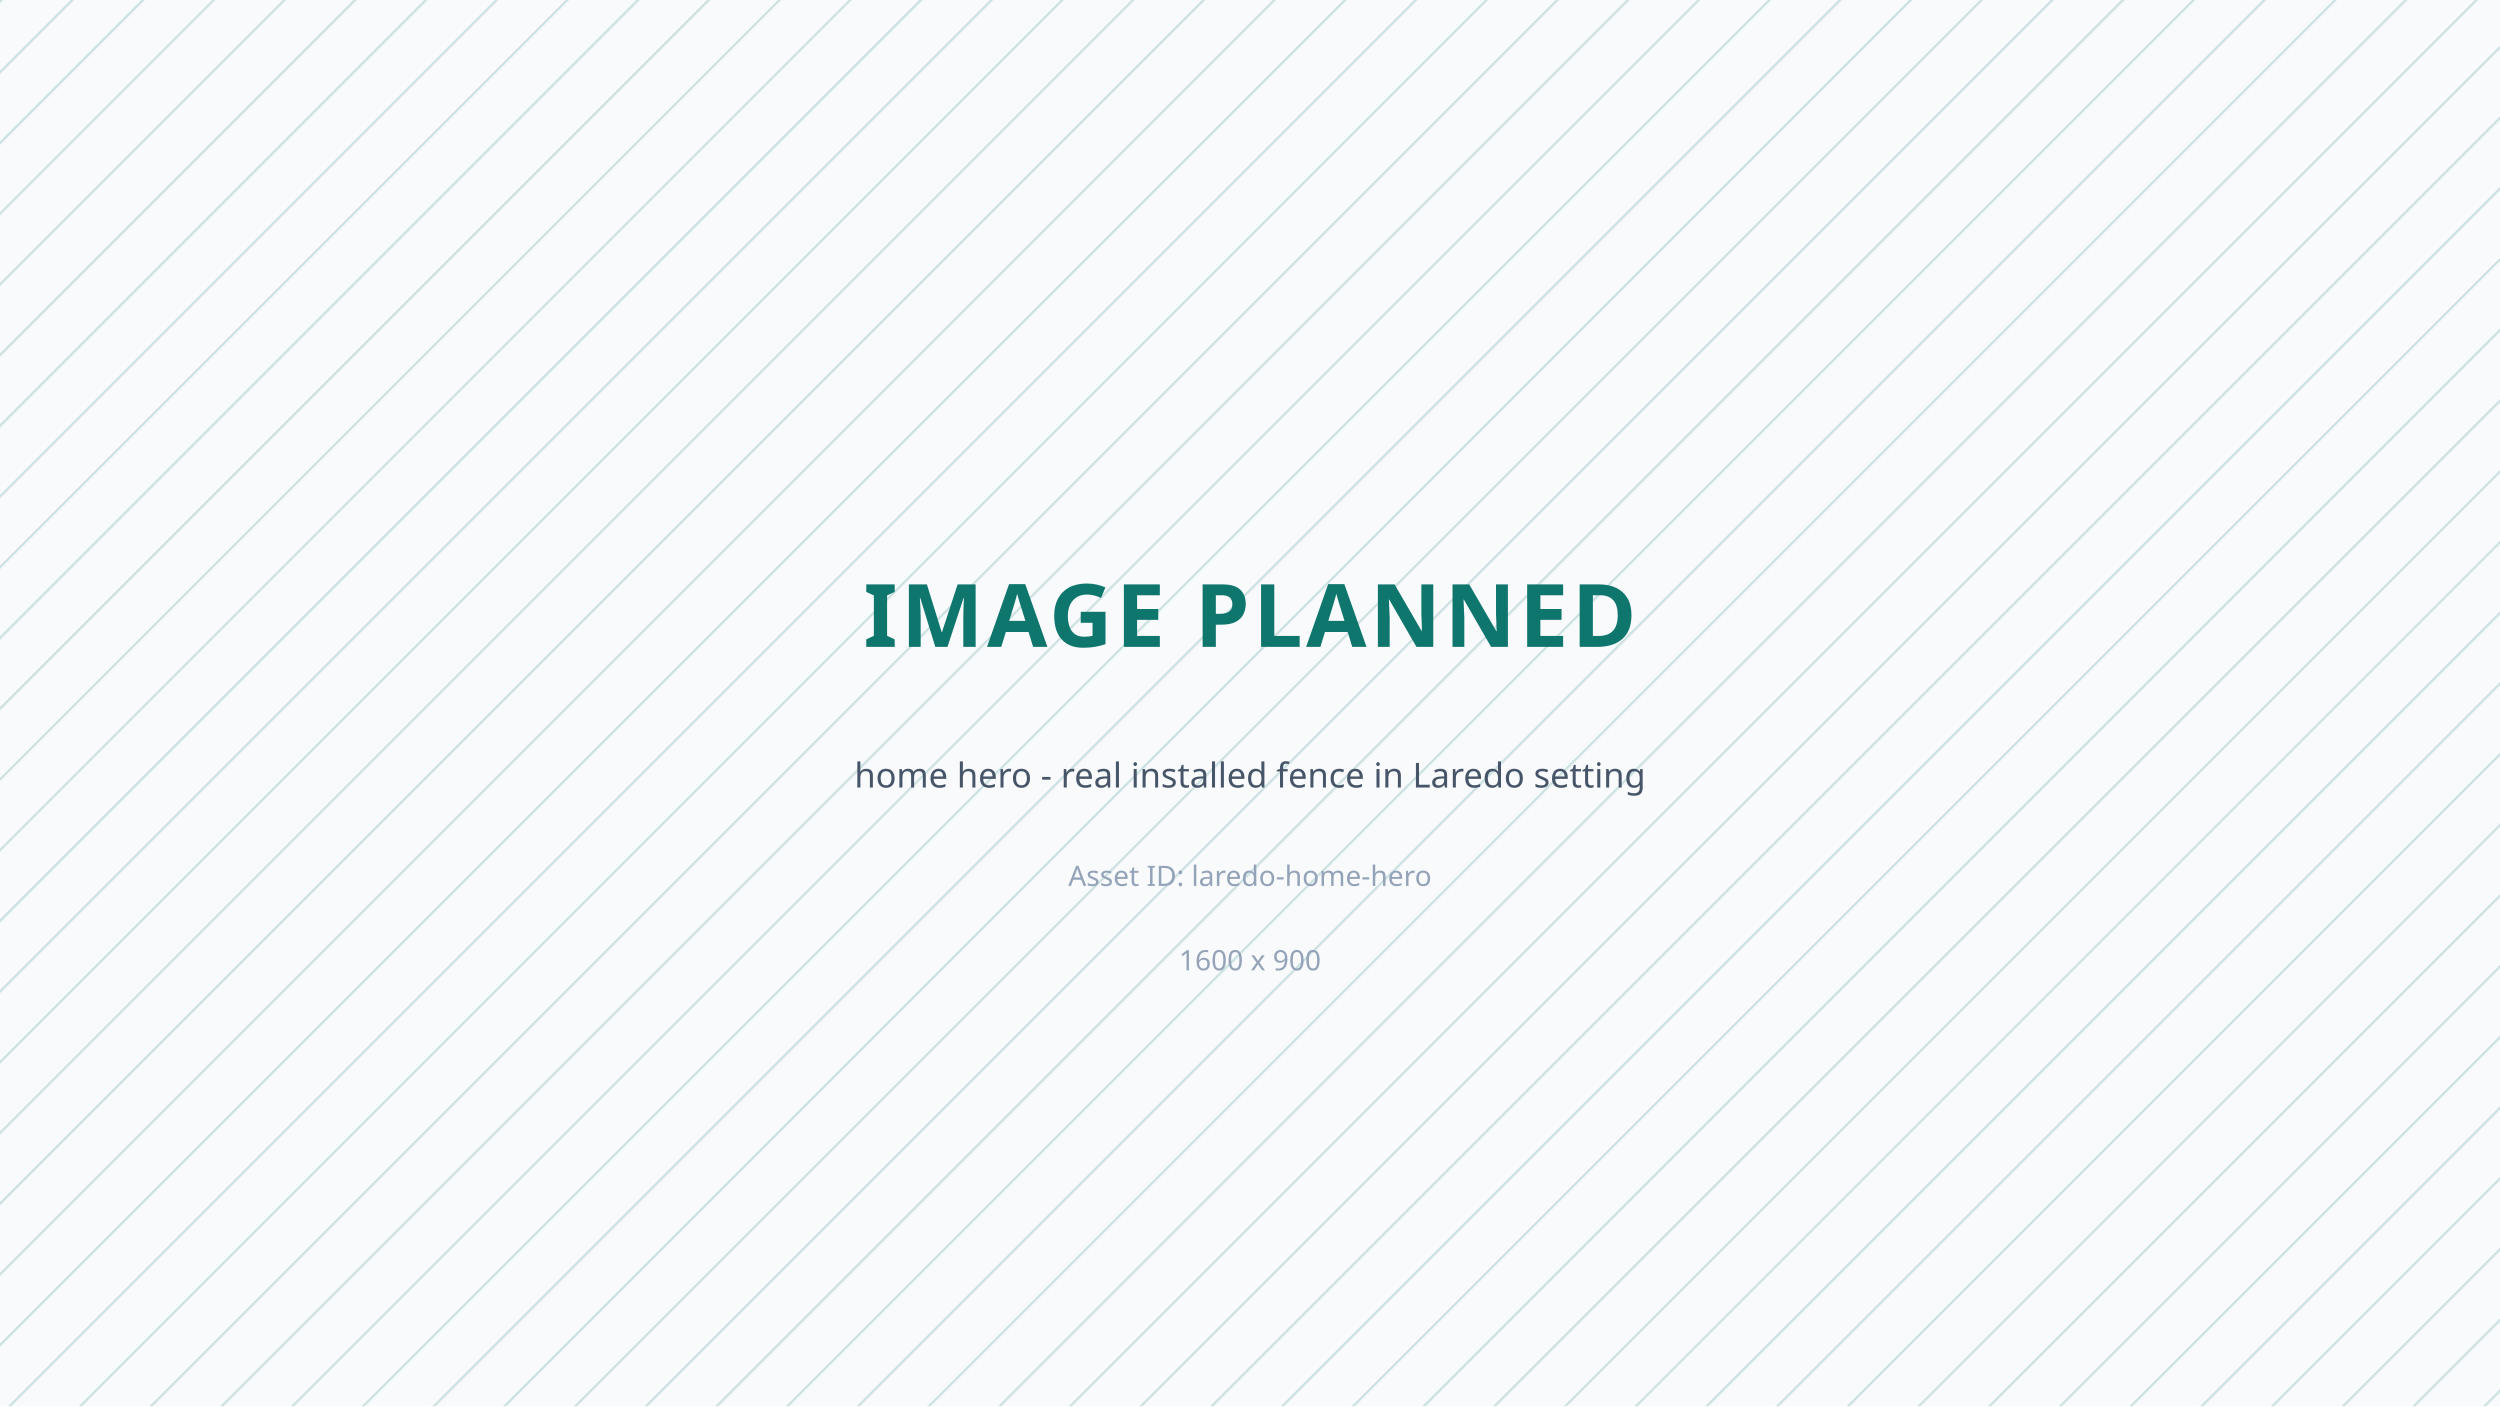
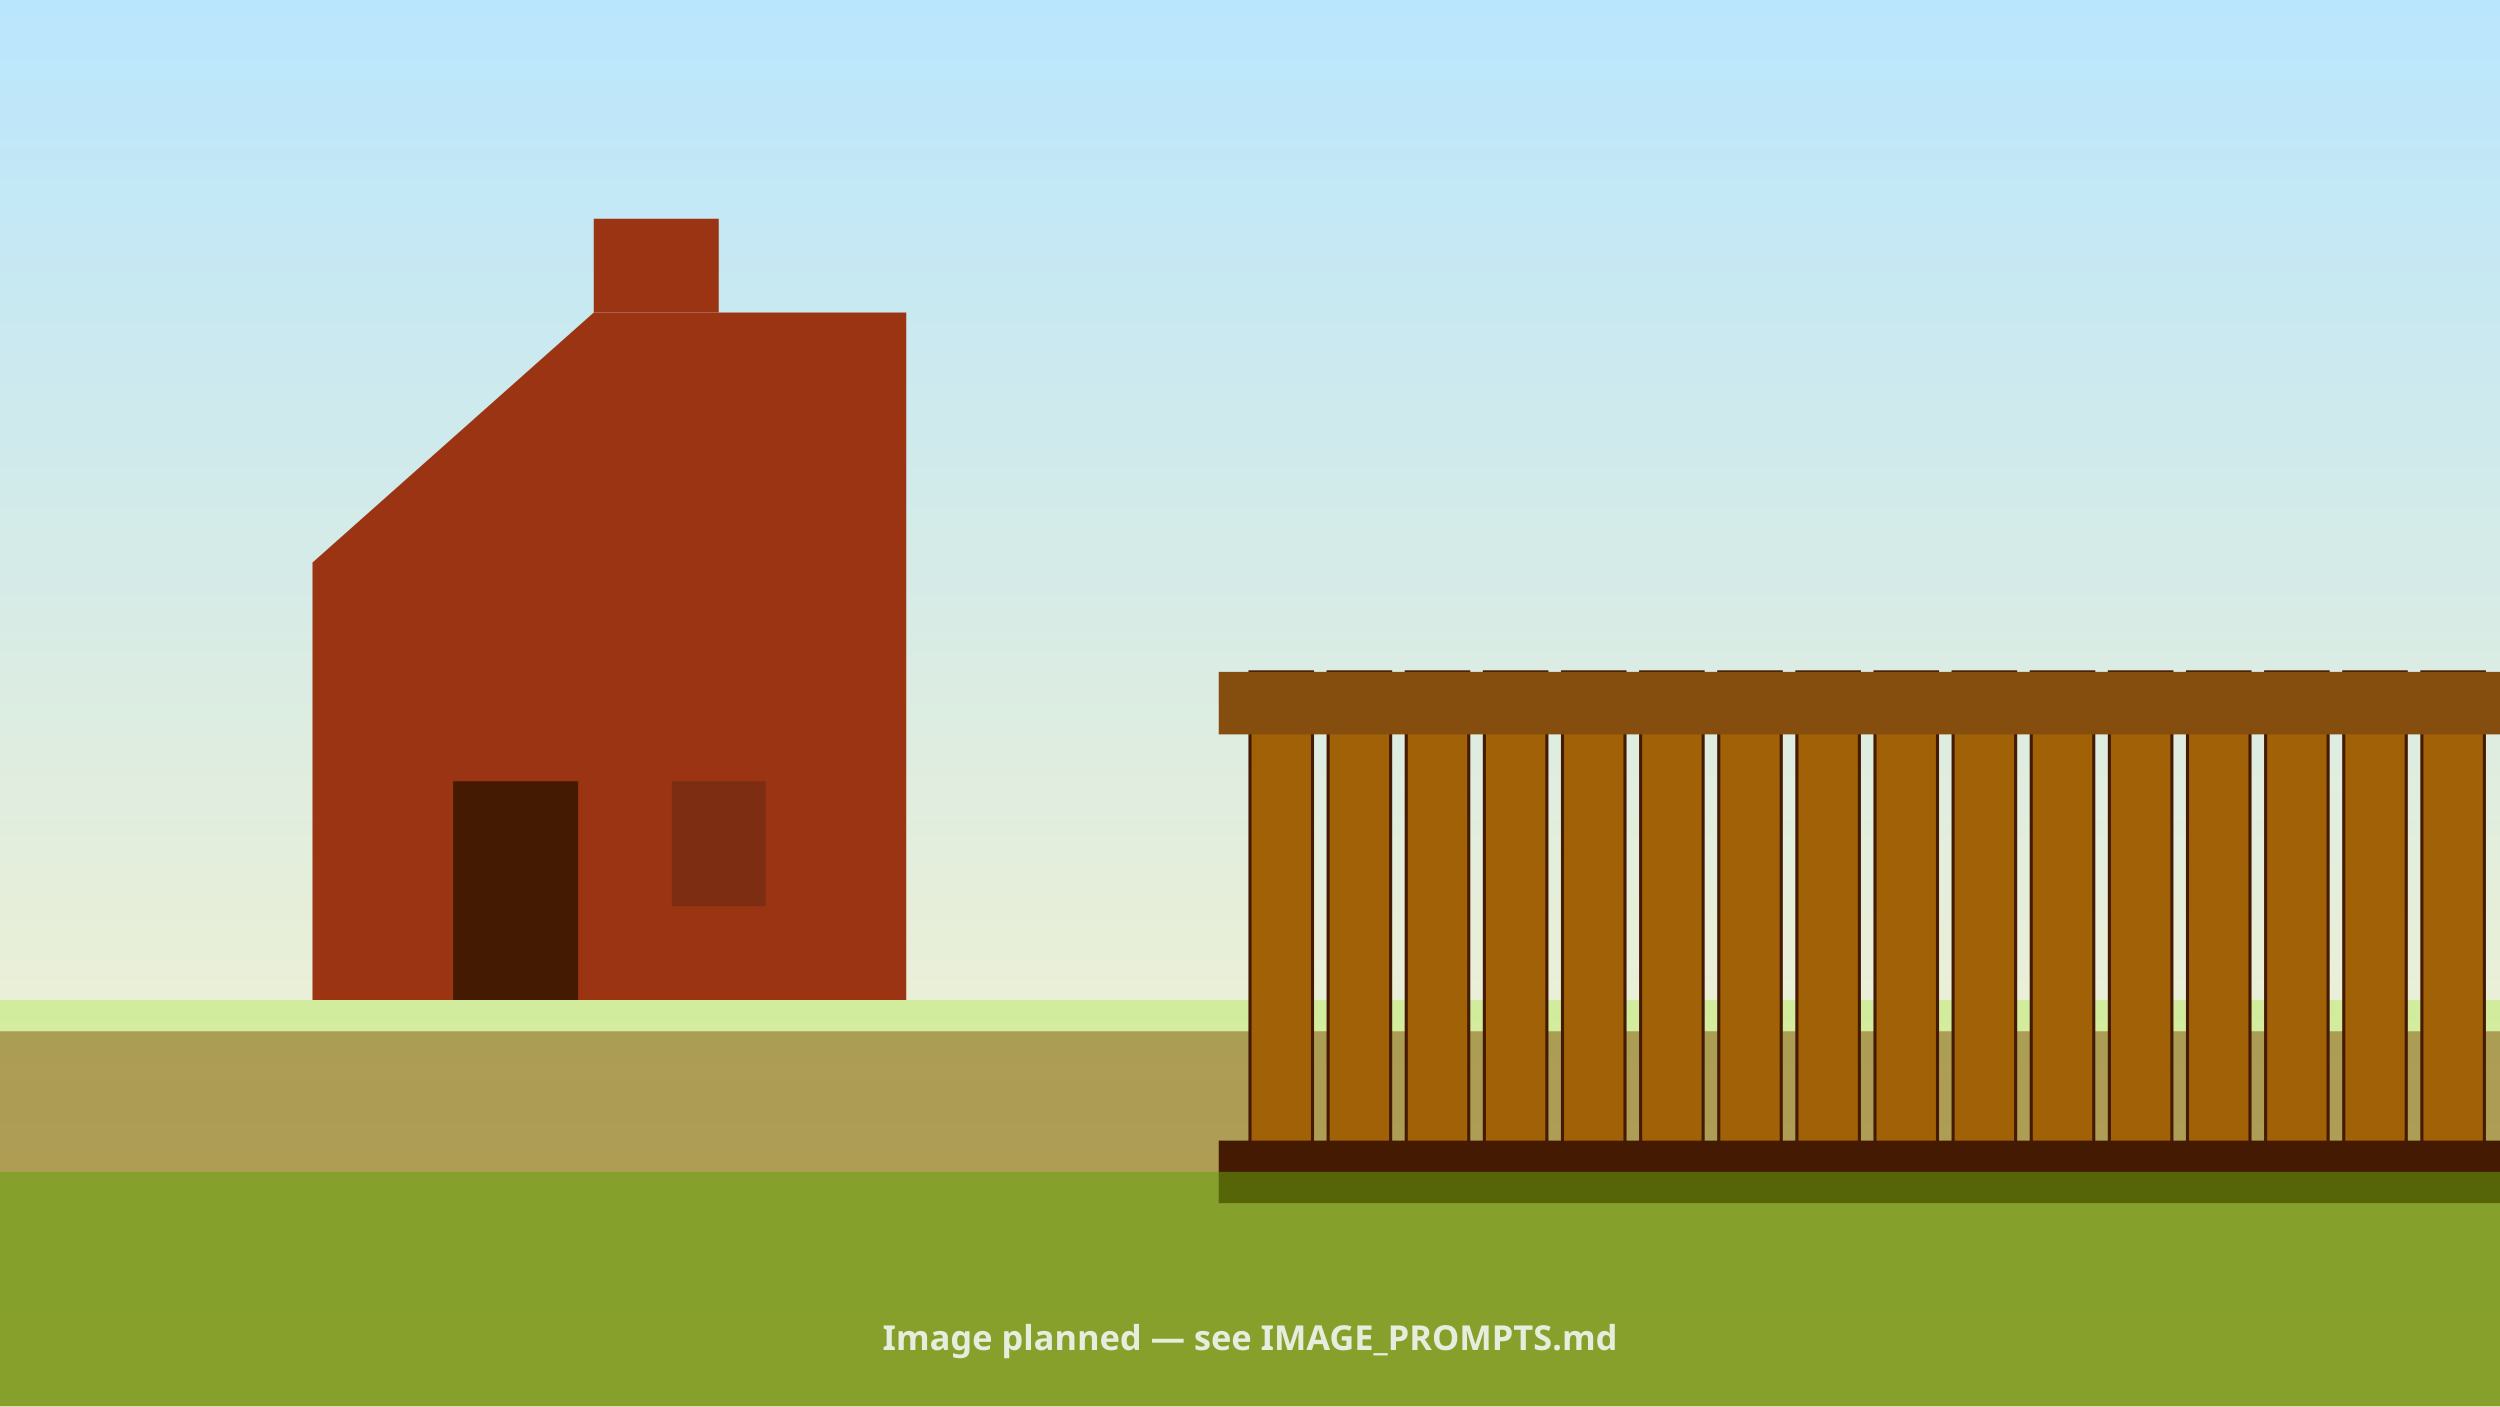
- <svg xmlns="http://www.w3.org/2000/svg" viewBox="0 0 1600 900" width="1600" height="900" role="img" aria-label="Image placeholder: home hero - real installed fence in Laredo setting">
+ <svg xmlns="http://www.w3.org/2000/svg" viewBox="0 0 1600 900" width="1600" height="900" role="img" aria-label="A finished fence at a Laredo home in golden hour">
  <defs>
-     <pattern id="hatch" patternUnits="userSpaceOnUse" width="32" height="32" patternTransform="rotate(45)">
-       <line x1="0" y1="0" x2="0" y2="32" stroke="#0f766e" stroke-width="3" opacity="0.18" />
-     </pattern>
+     <linearGradient id="sky-h" x1="0" y1="0" x2="0" y2="1">
+       <stop offset="0" stop-color="#bae6fd" />
+       <stop offset="1" stop-color="#fef3c7" />
+     </linearGradient>
  </defs>
-   <rect width="100%" height="100%" fill="#f8fafc" />
-   <rect width="100%" height="100%" fill="url(#hatch)" />
-   <g font-family="system-ui, sans-serif" fill="#0f766e">
-     <text x="50%" y="46%" text-anchor="middle" font-size="56" font-weight="900" letter-spacing="0.04em">IMAGE PLANNED</text>
-     <text x="50%" y="56%" text-anchor="middle" font-size="22" fill="#475569">home hero - real installed fence in Laredo setting</text>
-     <text x="50%" y="63%" text-anchor="middle" font-size="18" fill="#94a3b8">Asset ID: laredo-home-hero</text>
-     <text x="50%" y="69%" text-anchor="middle" font-size="18" fill="#94a3b8">1600 x 900</text>
-   </g>
-   <rect x="4" y="4" width="calc(100% - 8px)" height="calc(100% - 8px)" fill="none" stroke="#0f766e" stroke-width="2" stroke-dasharray="6 6" opacity="0.3" />
+   <rect width="100%" height="100%" fill="url(#sky-h)" />
+   <rect x="0" y="640" width="1600" height="260" fill="#a3e635" opacity="0.35" />
+   <rect x="0" y="660" width="1600" height="240" fill="#854d0e" opacity="0.5" />
+   <polygon points="200,640 200,360 380,200 380,200 580,200 580,360 580,640 200,640" fill="#9a3412" />
+   <polygon points="380,200 380,140 460,140 460,200" fill="#9a3412" />
+   <rect x="290" y="500" width="80" height="140" fill="#451a03" />
+   <rect x="430" y="500" width="60" height="80" fill="#7c2d12" />
+   <rect x="800" y="430" width="40" height="320" fill="#a16207" stroke="#451a03" stroke-width="2" />
+   <rect x="850" y="430" width="40" height="320" fill="#a16207" stroke="#451a03" stroke-width="2" />
+   <rect x="900" y="430" width="40" height="320" fill="#a16207" stroke="#451a03" stroke-width="2" />
+   <rect x="950" y="430" width="40" height="320" fill="#a16207" stroke="#451a03" stroke-width="2" />
+   <rect x="1000" y="430" width="40" height="320" fill="#a16207" stroke="#451a03" stroke-width="2" />
+   <rect x="1050" y="430" width="40" height="320" fill="#a16207" stroke="#451a03" stroke-width="2" />
+   <rect x="1100" y="430" width="40" height="320" fill="#a16207" stroke="#451a03" stroke-width="2" />
+   <rect x="1150" y="430" width="40" height="320" fill="#a16207" stroke="#451a03" stroke-width="2" />
+   <rect x="1200" y="430" width="40" height="320" fill="#a16207" stroke="#451a03" stroke-width="2" />
+   <rect x="1250" y="430" width="40" height="320" fill="#a16207" stroke="#451a03" stroke-width="2" />
+   <rect x="1300" y="430" width="40" height="320" fill="#a16207" stroke="#451a03" stroke-width="2" />
+   <rect x="1350" y="430" width="40" height="320" fill="#a16207" stroke="#451a03" stroke-width="2" />
+   <rect x="1400" y="430" width="40" height="320" fill="#a16207" stroke="#451a03" stroke-width="2" />
+   <rect x="1450" y="430" width="40" height="320" fill="#a16207" stroke="#451a03" stroke-width="2" />
+   <rect x="1500" y="430" width="40" height="320" fill="#a16207" stroke="#451a03" stroke-width="2" />
+   <rect x="1550" y="430" width="40" height="320" fill="#a16207" stroke="#451a03" stroke-width="2" />
+   <rect x="780" y="430" width="820" height="40" fill="#854d0e" />
+   <rect x="780" y="730" width="820" height="40" fill="#451a03" />
+   <rect x="0" y="750" width="1600" height="150" fill="#65a30d" opacity="0.55" />
+   <text x="50%" y="96%" text-anchor="middle" font-family="system-ui, sans-serif" font-size="22" fill="#f8fafc" opacity="0.85" font-weight="700">Image planned — see IMAGE_PROMPTS.md</text>
</svg>
